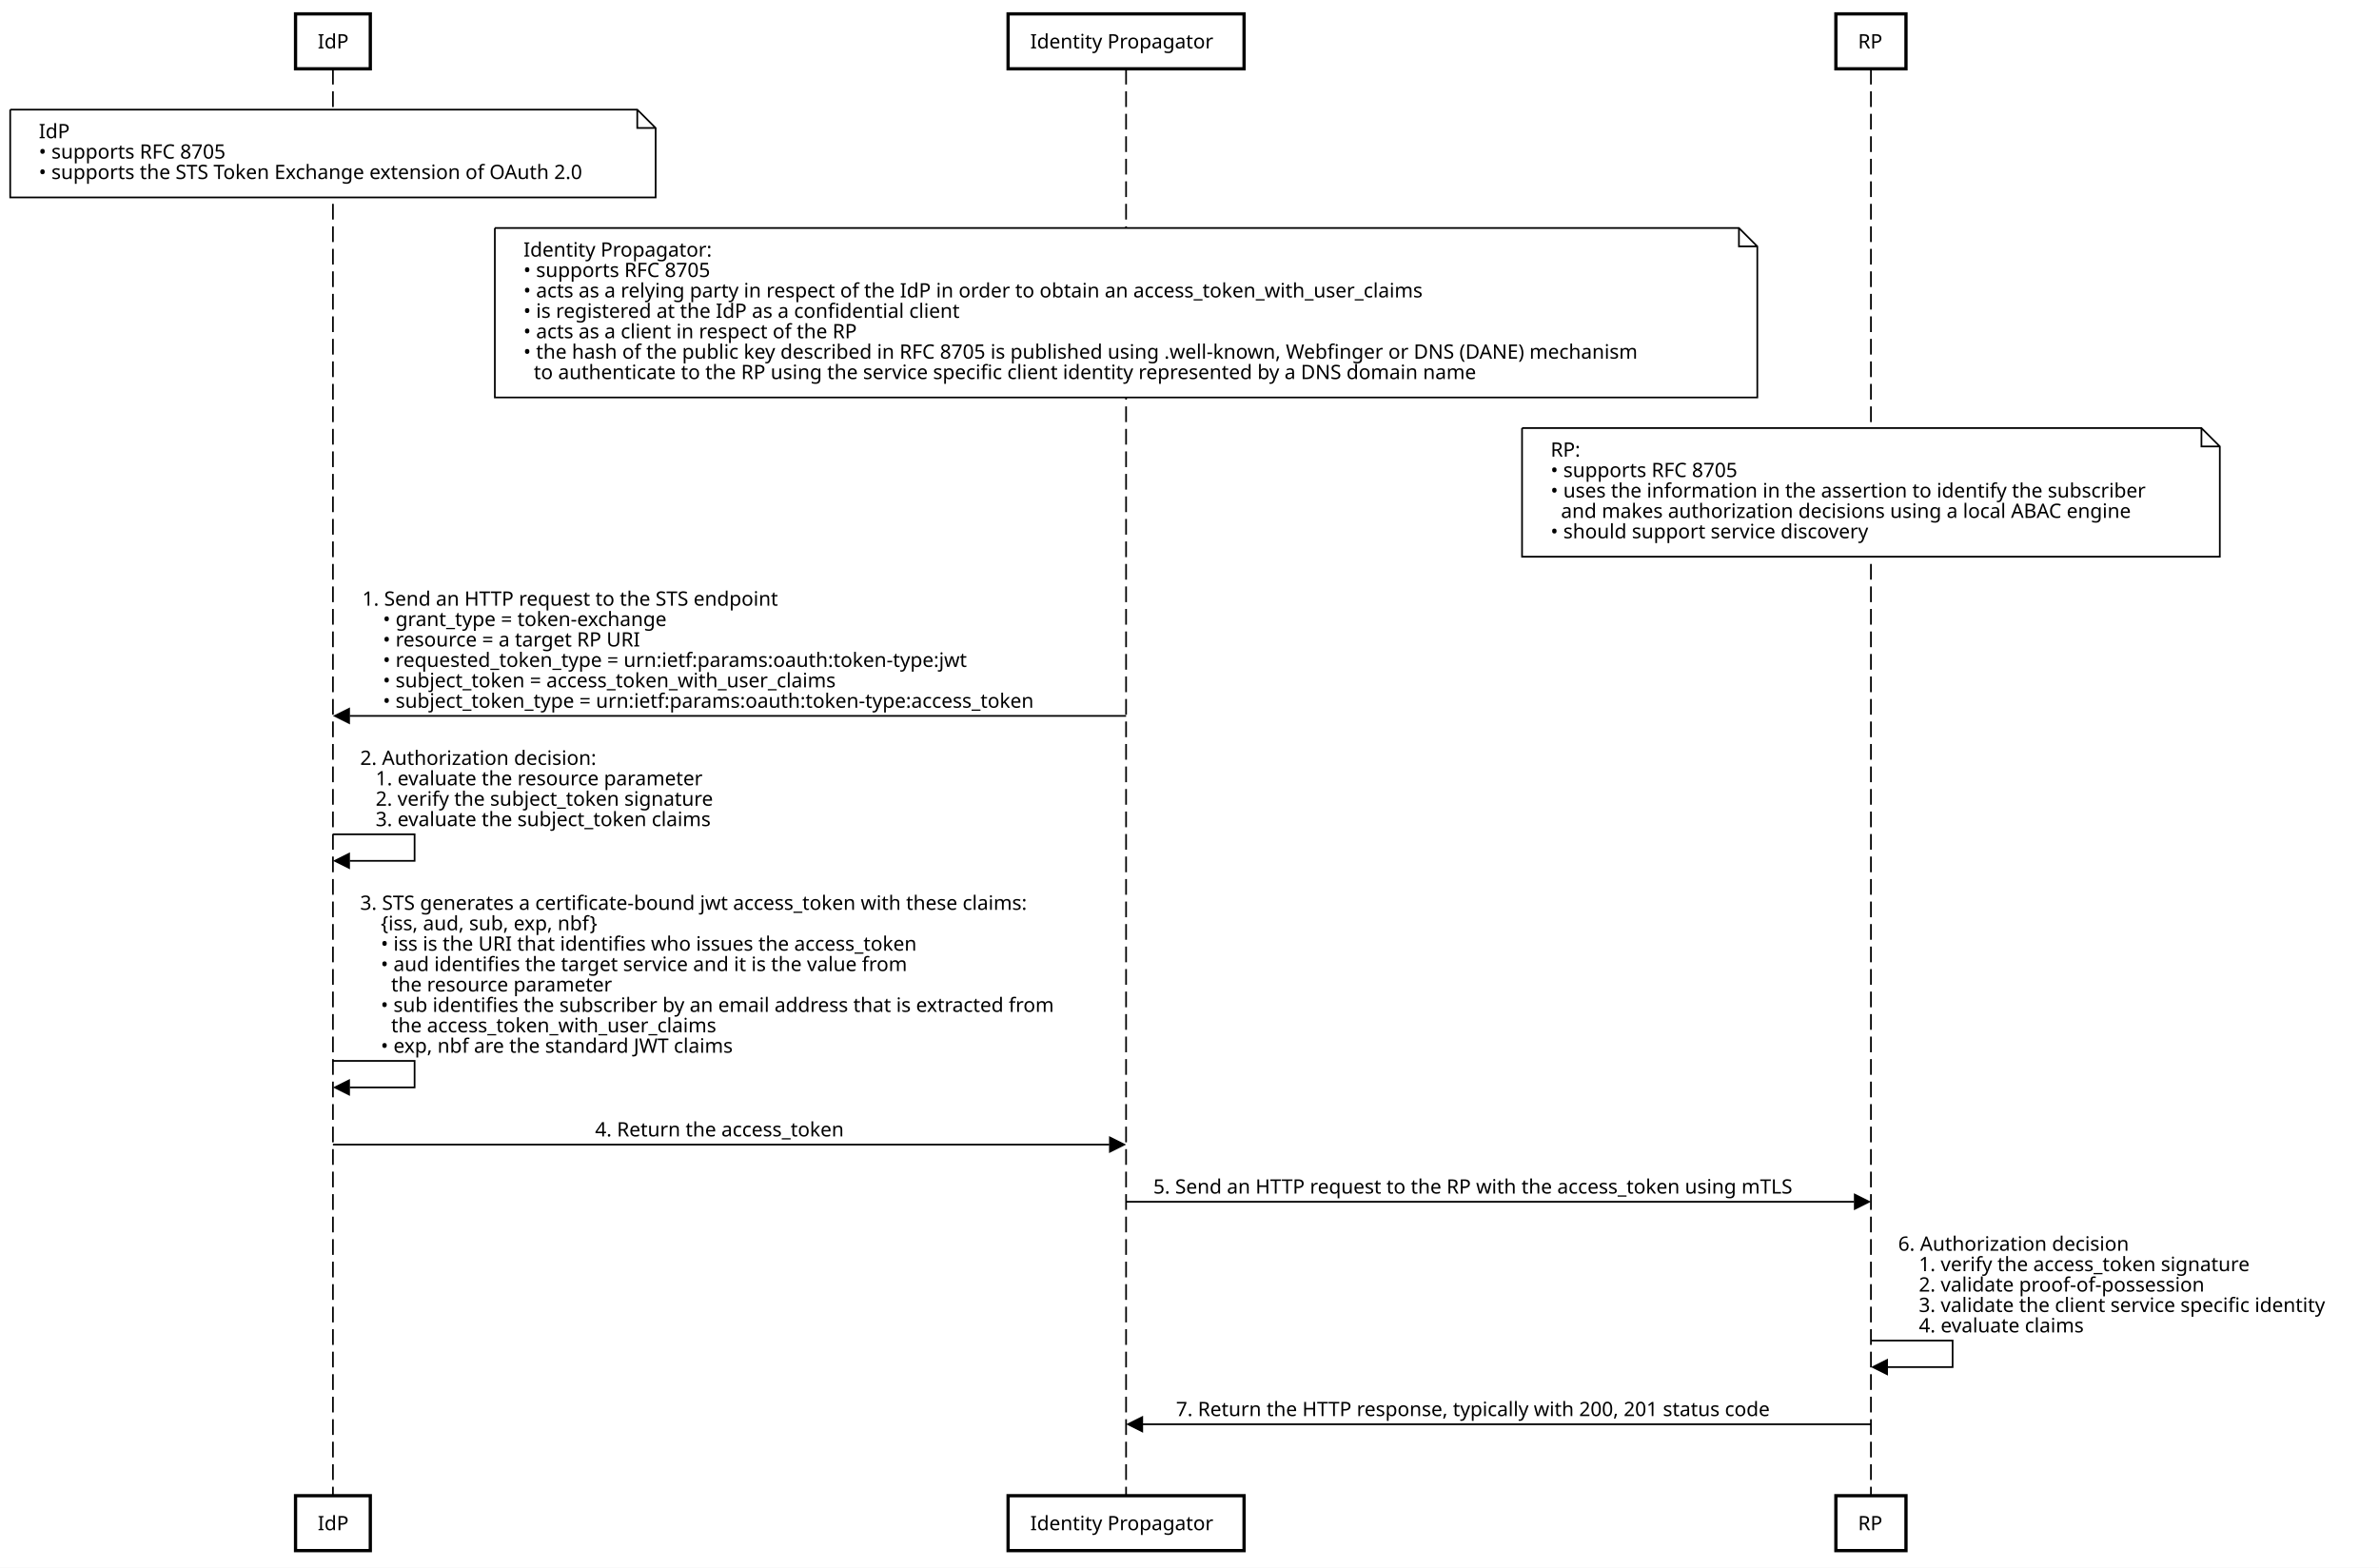
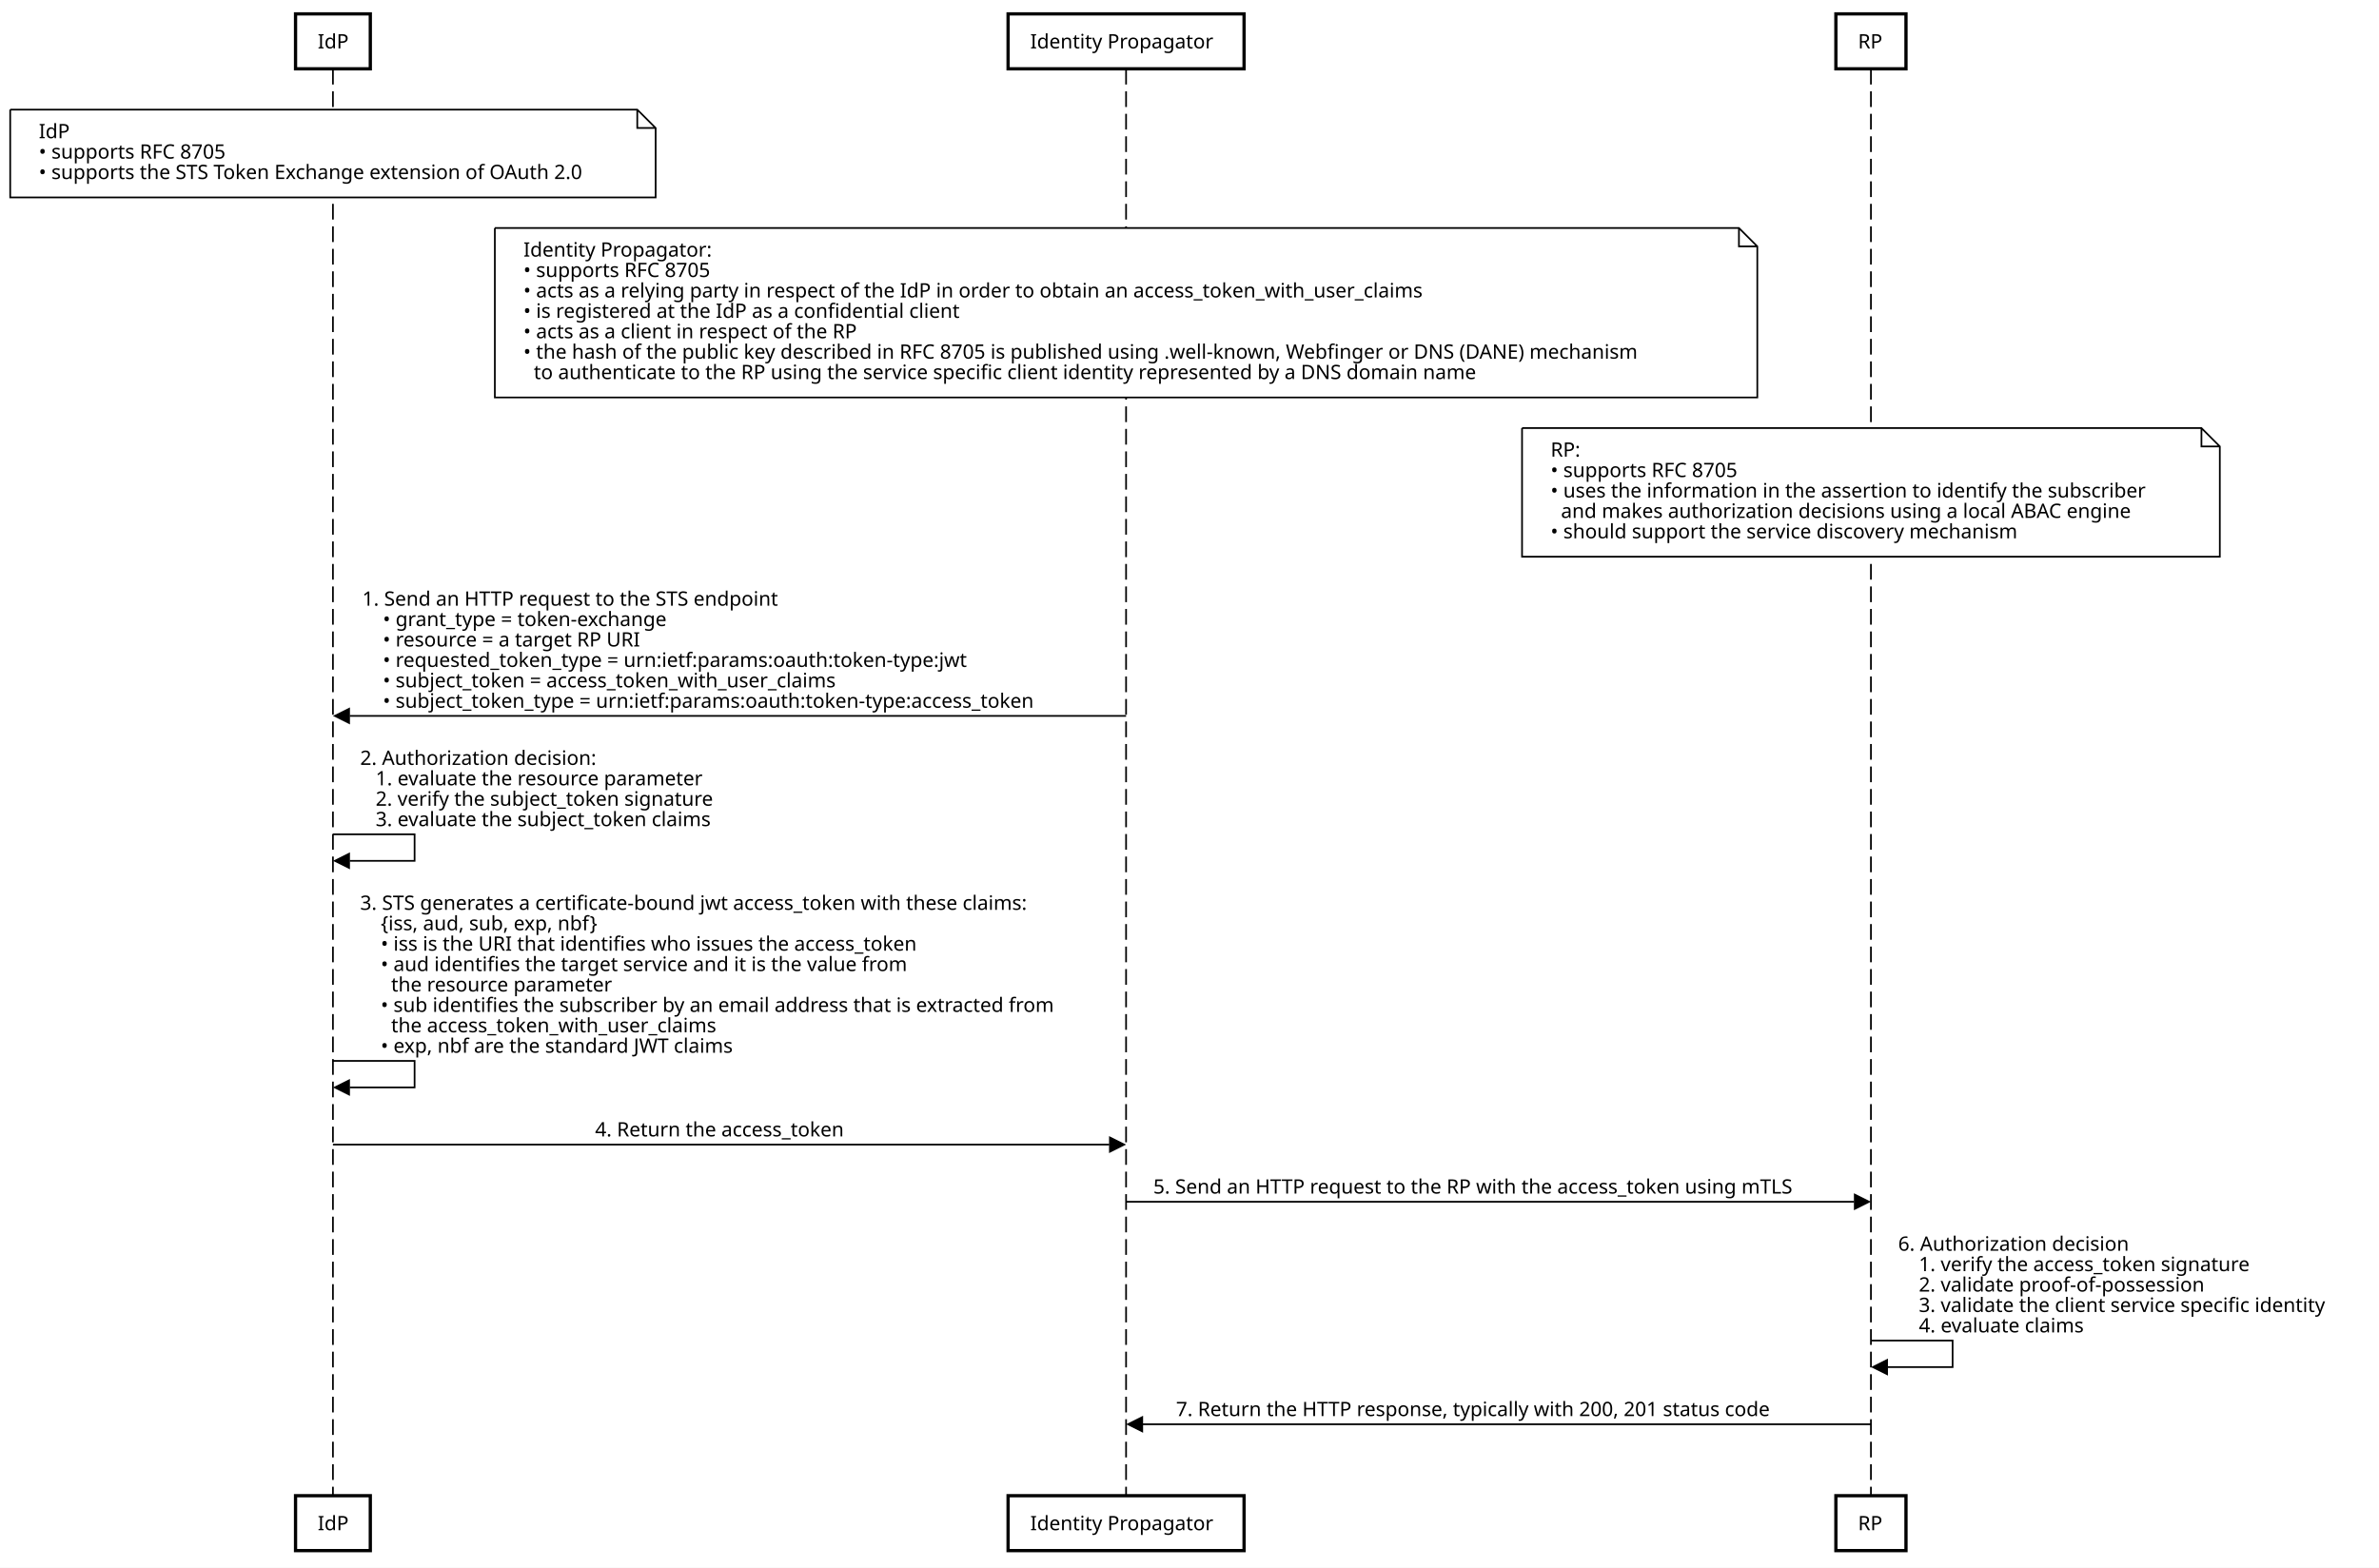
<svg xmlns="http://www.w3.org/2000/svg" version="1.1" width="1757" height="1158">
  <defs />
  <g>
    <g />
    <g />
    <g />
    <g />
    <g />
    <g />
    <g />
    <g />
    <g />
    <g />
    <g />
    <g />
    <g />
    <g />
    <g />
    <g />
    <g />
    <g />
    <g />
    <g />
    <g />
    <g />
    <g />
    <g />
    <g />
    <g />
    <g />
    <g />
    <g />
    <g />
    <g />
    <g />
    <g />
    <g />
    <g />
    <g />
    <g />
    <g />
    <g />
    <g />
    <g />
    <g />
    <g />
    <g />
    <g>
      <rect fill="white" stroke="none" x="0" y="0" width="1757" height="1158" />
    </g>
    <g />
    <g>
      <path fill="none" stroke="black" paint-order="fill stroke markers" d=" M 245.883 50.815 L 245.883 1104.813" stroke-miterlimit="10" stroke-width="1.257" stroke-dasharray="11.599,5.026" />
      <path fill="none" stroke="black" paint-order="fill stroke markers" d=" M 831.66 50.815 L 831.66 1104.813" stroke-miterlimit="10" stroke-width="1.257" stroke-dasharray="11.599,5.026" />
      <path fill="none" stroke="black" paint-order="fill stroke markers" d=" M 1381.77 50.815 L 1381.77 1104.813" stroke-miterlimit="10" stroke-width="1.257" stroke-dasharray="11.599,5.026" />
    </g>
    <g>
      <path fill="none" stroke="none" />
      <g>
        <path fill="white" stroke="black" paint-order="fill stroke markers" d=" M 218.272 10.253 L 273.493 10.253 L 273.493 50.815 L 218.272 50.815 L 218.272 10.253 Z" stroke-miterlimit="10" stroke-width="2.413" stroke-dasharray="" />
      </g>
      <g>
        <text fill="black" stroke="none" font-family="sans-serif" font-size="11pt" font-style="normal" font-weight="normal" text-decoration="normal" x="234.633" y="35.736" text-anchor="start" dominant-baseline="alphabetic" xml:space="preserve">IdP</text>
      </g>
      <path fill="none" stroke="none" />
      <g>
        <path fill="white" stroke="black" paint-order="fill stroke markers" d=" M 744.517 10.253 L 918.804 10.253 L 918.804 50.815 L 744.517 50.815 L 744.517 10.253 Z" stroke-miterlimit="10" stroke-width="2.413" stroke-dasharray="" />
      </g>
      <g>
        <text fill="black" stroke="none" font-family="sans-serif" font-size="11pt" font-style="normal" font-weight="normal" text-decoration="normal" x="760.877" y="35.736" text-anchor="start" dominant-baseline="alphabetic" xml:space="preserve">Identity Propagator</text>
      </g>
      <path fill="none" stroke="none" />
      <g>
        <path fill="white" stroke="black" paint-order="fill stroke markers" d=" M 1355.885 10.253 L 1407.655 10.253 L 1407.655 50.815 L 1355.885 50.815 L 1355.885 10.253 Z" stroke-miterlimit="10" stroke-width="2.413" stroke-dasharray="" />
      </g>
      <g>
        <text fill="black" stroke="none" font-family="sans-serif" font-size="11pt" font-style="normal" font-weight="normal" text-decoration="normal" x="1372.245" y="35.736" text-anchor="start" dominant-baseline="alphabetic" xml:space="preserve">RP</text>
      </g>
      <path fill="none" stroke="none" />
      <g>
        <path fill="white" stroke="black" paint-order="fill stroke markers" d=" M 218.272 1104.813 L 273.493 1104.813 L 273.493 1145.374 L 218.272 1145.374 L 218.272 1104.813 Z" stroke-miterlimit="10" stroke-width="2.413" stroke-dasharray="" />
      </g>
      <g>
        <text fill="black" stroke="none" font-family="sans-serif" font-size="11pt" font-style="normal" font-weight="normal" text-decoration="normal" x="234.633" y="1130.296" text-anchor="start" dominant-baseline="alphabetic" xml:space="preserve">IdP</text>
      </g>
      <path fill="none" stroke="none" />
      <g>
        <path fill="white" stroke="black" paint-order="fill stroke markers" d=" M 744.517 1104.813 L 918.804 1104.813 L 918.804 1145.374 L 744.517 1145.374 L 744.517 1104.813 Z" stroke-miterlimit="10" stroke-width="2.413" stroke-dasharray="" />
      </g>
      <g>
        <text fill="black" stroke="none" font-family="sans-serif" font-size="11pt" font-style="normal" font-weight="normal" text-decoration="normal" x="760.877" y="1130.296" text-anchor="start" dominant-baseline="alphabetic" xml:space="preserve">Identity Propagator</text>
      </g>
      <path fill="none" stroke="none" />
      <g>
        <path fill="white" stroke="black" paint-order="fill stroke markers" d=" M 1355.885 1104.813 L 1407.655 1104.813 L 1407.655 1145.374 L 1355.885 1145.374 L 1355.885 1104.813 Z" stroke-miterlimit="10" stroke-width="2.413" stroke-dasharray="" />
      </g>
      <g>
        <text fill="black" stroke="none" font-family="sans-serif" font-size="11pt" font-style="normal" font-weight="normal" text-decoration="normal" x="1372.245" y="1130.296" text-anchor="start" dominant-baseline="alphabetic" xml:space="preserve">RP</text>
      </g>
    </g>
    <g>
      <path fill="white" stroke="black" paint-order="fill stroke markers" d=" M 7.539 80.972 L 470.655 80.972 L 484.226 94.543 L 484.226 145.811 L 7.539 145.811 L 7.539 80.972 M 470.655 80.972 L 470.655 94.543 L 484.226 94.543" stroke-miterlimit="10" stroke-width="1.257" stroke-dasharray="" />
      <g>
        <text fill="black" stroke="none" font-family="sans-serif" font-size="11pt" font-style="normal" font-weight="normal" text-decoration="normal" x="28.649" y="102.082" text-anchor="start" dominant-baseline="alphabetic" xml:space="preserve">IdP</text>
        <text fill="black" stroke="none" font-family="sans-serif" font-size="11pt" font-style="normal" font-weight="normal" text-decoration="normal" x="28.649" y="117.161" text-anchor="start" dominant-baseline="alphabetic" xml:space="preserve">• supports RFC 8705</text>
        <text fill="black" stroke="none" font-family="sans-serif" font-size="11pt" font-style="normal" font-weight="normal" text-decoration="normal" x="28.649" y="132.24" text-anchor="start" dominant-baseline="alphabetic" xml:space="preserve">• supports the STS Token Exchange extension of OAuth 2.0</text>
      </g>
      <path fill="white" stroke="black" paint-order="fill stroke markers" d=" M 365.467 168.429 L 1284.283 168.429 L 1297.854 181.999 L 1297.854 293.581 L 365.467 293.581 L 365.467 168.429 M 1284.283 168.429 L 1284.283 181.999 L 1297.854 181.999" stroke-miterlimit="10" stroke-width="1.257" stroke-dasharray="" />
      <g>
        <text fill="black" stroke="none" font-family="sans-serif" font-size="11pt" font-style="normal" font-weight="normal" text-decoration="normal" x="386.577" y="189.539" text-anchor="start" dominant-baseline="alphabetic" xml:space="preserve">Identity Propagator:</text>
        <text fill="black" stroke="none" font-family="sans-serif" font-size="11pt" font-style="normal" font-weight="normal" text-decoration="normal" x="386.577" y="204.617" text-anchor="start" dominant-baseline="alphabetic" xml:space="preserve">• supports RFC 8705</text>
        <text fill="black" stroke="none" font-family="sans-serif" font-size="11pt" font-style="normal" font-weight="normal" text-decoration="normal" x="386.577" y="219.696" text-anchor="start" dominant-baseline="alphabetic" xml:space="preserve">• acts as a relying party in respect of the IdP in order to obtain an access_token_with_user_claims</text>
        <text fill="black" stroke="none" font-family="sans-serif" font-size="11pt" font-style="normal" font-weight="normal" text-decoration="normal" x="386.577" y="234.775" text-anchor="start" dominant-baseline="alphabetic" xml:space="preserve">• is registered at the IdP as a confidential client</text>
        <text fill="black" stroke="none" font-family="sans-serif" font-size="11pt" font-style="normal" font-weight="normal" text-decoration="normal" x="386.577" y="249.853" text-anchor="start" dominant-baseline="alphabetic" xml:space="preserve">• acts as a client in respect of the RP</text>
        <text fill="black" stroke="none" font-family="sans-serif" font-size="11pt" font-style="normal" font-weight="normal" text-decoration="normal" x="386.577" y="264.932" text-anchor="start" dominant-baseline="alphabetic" xml:space="preserve">• the hash of the public key described in RFC 8705 is published using .well-known, Webfinger or DNS (DANE) mechanism</text>
        <text fill="black" stroke="none" font-family="sans-serif" font-size="11pt" font-style="normal" font-weight="normal" text-decoration="normal" x="386.577" y="280.011" text-anchor="start" dominant-baseline="alphabetic" xml:space="preserve">  to authenticate to the RP using the service specific client identity represented by a DNS domain name</text>
      </g>
      <path fill="white" stroke="black" paint-order="fill stroke markers" d=" M 1124.102 316.199 L 1625.868 316.199 L 1639.438 329.77 L 1639.438 411.195 L 1124.102 411.195 L 1124.102 316.199 M 1625.868 316.199 L 1625.868 329.77 L 1639.438 329.77" stroke-miterlimit="10" stroke-width="1.257" stroke-dasharray="" />
      <g>
        <text fill="black" stroke="none" font-family="sans-serif" font-size="11pt" font-style="normal" font-weight="normal" text-decoration="normal" x="1145.212" y="337.309" text-anchor="start" dominant-baseline="alphabetic" xml:space="preserve">RP:</text>
        <text fill="black" stroke="none" font-family="sans-serif" font-size="11pt" font-style="normal" font-weight="normal" text-decoration="normal" x="1145.212" y="352.388" text-anchor="start" dominant-baseline="alphabetic" xml:space="preserve">• supports RFC 8705</text>
        <text fill="black" stroke="none" font-family="sans-serif" font-size="11pt" font-style="normal" font-weight="normal" text-decoration="normal" x="1145.212" y="367.467" text-anchor="start" dominant-baseline="alphabetic" xml:space="preserve">• uses the information in the assertion to identify the subscriber</text>
        <text fill="black" stroke="none" font-family="sans-serif" font-size="11pt" font-style="normal" font-weight="normal" text-decoration="normal" x="1145.212" y="382.545" text-anchor="start" dominant-baseline="alphabetic" xml:space="preserve">  and makes authorization decisions using a local ABAC engine</text>
-         <text fill="black" stroke="none" font-family="sans-serif" font-size="11pt" font-style="normal" font-weight="normal" text-decoration="normal" x="1145.212" y="397.624" text-anchor="start" dominant-baseline="alphabetic" xml:space="preserve">• should support service discovery</text>
+         <text fill="black" stroke="none" font-family="sans-serif" font-size="11pt" font-style="normal" font-weight="normal" text-decoration="normal" x="1145.212" y="397.624" text-anchor="start" dominant-baseline="alphabetic" xml:space="preserve">• should support the service discovery mechanism</text>
      </g>
      <g>
        <g>
          <rect fill="white" stroke="none" x="265.285" y="433.813" width="335.957" height="19.602" />
        </g>
        <g>
          <rect fill="white" stroke="none" x="265.285" y="448.891" width="255.157" height="19.602" />
        </g>
        <g>
          <rect fill="white" stroke="none" x="265.285" y="463.97" width="233.54" height="19.602" />
        </g>
        <g>
          <rect fill="white" stroke="none" x="265.285" y="479.049" width="491.94" height="19.602" />
        </g>
        <g>
          <rect fill="white" stroke="none" x="265.285" y="494.127" width="389.84" height="19.602" />
        </g>
        <g>
          <rect fill="white" stroke="none" x="265.285" y="509.206" width="546.974" height="19.602" />
        </g>
        <text fill="black" stroke="none" font-family="sans-serif" font-size="11pt" font-style="normal" font-weight="normal" text-decoration="normal" x="267.547" y="447.384" text-anchor="start" dominant-baseline="alphabetic" xml:space="preserve">1. Send an HTTP request to the STS endpoint</text>
        <text fill="black" stroke="none" font-family="sans-serif" font-size="11pt" font-style="normal" font-weight="normal" text-decoration="normal" x="267.547" y="462.462" text-anchor="start" dominant-baseline="alphabetic" xml:space="preserve">    • grant_type = token-exchange</text>
        <text fill="black" stroke="none" font-family="sans-serif" font-size="11pt" font-style="normal" font-weight="normal" text-decoration="normal" x="267.547" y="477.541" text-anchor="start" dominant-baseline="alphabetic" xml:space="preserve">    • resource = a target RP URI</text>
        <text fill="black" stroke="none" font-family="sans-serif" font-size="11pt" font-style="normal" font-weight="normal" text-decoration="normal" x="267.547" y="492.619" text-anchor="start" dominant-baseline="alphabetic" xml:space="preserve">    • requested_token_type = urn:ietf:params:oauth:token-type:jwt</text>
        <text fill="black" stroke="none" font-family="sans-serif" font-size="11pt" font-style="normal" font-weight="normal" text-decoration="normal" x="267.547" y="507.698" text-anchor="start" dominant-baseline="alphabetic" xml:space="preserve">    • subject_token = access_token_with_user_claims</text>
        <text fill="black" stroke="none" font-family="sans-serif" font-size="11pt" font-style="normal" font-weight="normal" text-decoration="normal" x="267.547" y="522.777" text-anchor="start" dominant-baseline="alphabetic" xml:space="preserve">    • subject_token_type = urn:ietf:params:oauth:token-type:access_token</text>
      </g>
      <g>
        <path fill="none" stroke="black" paint-order="fill stroke markers" d=" M 831.66 528.808 L 258.298 528.808" stroke-miterlimit="10" stroke-width="1.257" stroke-dasharray="" />
        <g transform="translate(245.8828,528.8082) translate(-245.8828,-528.8082)">
          <path fill="black" stroke="none" paint-order="stroke fill markers" d=" M 258.448 522.525 L 245.883 528.808 L 258.448 535.091 Z" />
        </g>
      </g>
      <g>
        <g>
          <rect fill="white" stroke="none" x="263.726" y="551.426" width="191.607" height="19.602" />
        </g>
        <g>
          <rect fill="white" stroke="none" x="263.726" y="566.505" width="280.09" height="19.602" />
        </g>
        <g>
          <rect fill="white" stroke="none" x="263.726" y="581.583" width="287.39" height="19.602" />
        </g>
        <g>
          <rect fill="white" stroke="none" x="263.726" y="596.662" width="287.857" height="19.602" />
        </g>
        <text fill="black" stroke="none" font-family="sans-serif" font-size="11pt" font-style="normal" font-weight="normal" text-decoration="normal" x="265.988" y="564.997" text-anchor="start" dominant-baseline="alphabetic" xml:space="preserve">2. Authorization decision:</text>
        <text fill="black" stroke="none" font-family="sans-serif" font-size="11pt" font-style="normal" font-weight="normal" text-decoration="normal" x="265.988" y="580.076" text-anchor="start" dominant-baseline="alphabetic" xml:space="preserve">   1. evaluate the resource parameter</text>
        <text fill="black" stroke="none" font-family="sans-serif" font-size="11pt" font-style="normal" font-weight="normal" text-decoration="normal" x="265.988" y="595.154" text-anchor="start" dominant-baseline="alphabetic" xml:space="preserve">   2. verify the subject_token signature</text>
        <text fill="black" stroke="none" font-family="sans-serif" font-size="11pt" font-style="normal" font-weight="normal" text-decoration="normal" x="265.988" y="610.233" text-anchor="start" dominant-baseline="alphabetic" xml:space="preserve">   3. evaluate the subject_token claims</text>
      </g>
      <g>
        <path fill="none" stroke="black" paint-order="fill stroke markers" d=" M 245.883 616.264 L 306.197 616.264 L 306.197 635.867 L 258.298 635.867" stroke-miterlimit="10" stroke-width="1.257" stroke-dasharray="" />
        <g transform="translate(245.8828,635.8666) translate(-245.8828,-635.8666)">
          <path fill="black" stroke="none" paint-order="stroke fill markers" d=" M 258.448 629.584 L 245.883 635.867 L 258.448 642.149 Z" />
        </g>
      </g>
      <g>
        <g>
          <rect fill="white" stroke="none" x="263.726" y="658.485" width="540.457" height="19.602" />
        </g>
        <g>
          <rect fill="white" stroke="none" x="263.726" y="673.563" width="202.99" height="19.602" />
        </g>
        <g>
          <rect fill="white" stroke="none" x="263.726" y="688.642" width="453.79" height="19.602" />
        </g>
        <g>
          <rect fill="white" stroke="none" x="263.726" y="703.721" width="447.024" height="19.602" />
        </g>
        <g>
          <rect fill="white" stroke="none" x="263.726" y="718.799" width="206.907" height="19.602" />
        </g>
        <g>
          <rect fill="white" stroke="none" x="263.726" y="733.878" width="562.657" height="19.602" />
        </g>
        <g>
          <rect fill="white" stroke="none" x="263.726" y="748.957" width="291.407" height="19.602" />
        </g>
        <g>
          <rect fill="white" stroke="none" x="263.726" y="764.035" width="307.574" height="19.602" />
        </g>
        <text fill="black" stroke="none" font-family="sans-serif" font-size="11pt" font-style="normal" font-weight="normal" text-decoration="normal" x="265.988" y="672.055" text-anchor="start" dominant-baseline="alphabetic" xml:space="preserve">3. STS generates a certificate-bound jwt access_token with these claims:</text>
        <text fill="black" stroke="none" font-family="sans-serif" font-size="11pt" font-style="normal" font-weight="normal" text-decoration="normal" x="265.988" y="687.134" text-anchor="start" dominant-baseline="alphabetic" xml:space="preserve">    {iss, aud, sub, exp, nbf}</text>
        <text fill="black" stroke="none" font-family="sans-serif" font-size="11pt" font-style="normal" font-weight="normal" text-decoration="normal" x="265.988" y="702.213" text-anchor="start" dominant-baseline="alphabetic" xml:space="preserve">    • iss is the URI that identifies who issues the access_token</text>
        <text fill="black" stroke="none" font-family="sans-serif" font-size="11pt" font-style="normal" font-weight="normal" text-decoration="normal" x="265.988" y="717.291" text-anchor="start" dominant-baseline="alphabetic" xml:space="preserve">    • aud identifies the target service and it is the value from</text>
        <text fill="black" stroke="none" font-family="sans-serif" font-size="11pt" font-style="normal" font-weight="normal" text-decoration="normal" x="265.988" y="732.37" text-anchor="start" dominant-baseline="alphabetic" xml:space="preserve">      the resource parameter</text>
        <text fill="black" stroke="none" font-family="sans-serif" font-size="11pt" font-style="normal" font-weight="normal" text-decoration="normal" x="265.988" y="747.449" text-anchor="start" dominant-baseline="alphabetic" xml:space="preserve">    • sub identifies the subscriber by an email address that is extracted from</text>
        <text fill="black" stroke="none" font-family="sans-serif" font-size="11pt" font-style="normal" font-weight="normal" text-decoration="normal" x="265.988" y="762.527" text-anchor="start" dominant-baseline="alphabetic" xml:space="preserve">      the access_token_with_user_claims</text>
        <text fill="black" stroke="none" font-family="sans-serif" font-size="11pt" font-style="normal" font-weight="normal" text-decoration="normal" x="265.988" y="777.606" text-anchor="start" dominant-baseline="alphabetic" xml:space="preserve">    • exp, nbf are the standard JWT claims</text>
      </g>
      <g>
        <path fill="none" stroke="black" paint-order="fill stroke markers" d=" M 245.883 783.637 L 306.197 783.637 L 306.197 803.24 L 258.298 803.24" stroke-miterlimit="10" stroke-width="1.257" stroke-dasharray="" />
        <g transform="translate(245.8828,803.2396) translate(-245.8828,-803.2396)">
          <path fill="black" stroke="none" paint-order="stroke fill markers" d=" M 258.448 796.957 L 245.883 803.24 L 258.448 809.522 Z" />
        </g>
      </g>
      <g>
        <g>
          <rect fill="white" stroke="none" x="437.218" y="825.858" width="203.107" height="19.602" />
        </g>
        <text fill="black" stroke="none" font-family="sans-serif" font-size="11pt" font-style="normal" font-weight="normal" text-decoration="normal" x="439.48" y="839.428" text-anchor="start" dominant-baseline="alphabetic" xml:space="preserve">4. Return the access_token</text>
      </g>
      <g>
        <path fill="none" stroke="black" paint-order="fill stroke markers" d=" M 245.883 845.46 L 819.246 845.46" stroke-miterlimit="10" stroke-width="1.257" stroke-dasharray="" />
        <g transform="translate(831.6603,845.4599) translate(-831.6603,-845.4599)">
          <path fill="black" stroke="none" paint-order="stroke fill markers" d=" M 819.095 839.177 L 831.66 845.46 L 819.095 851.743 Z" />
        </g>
      </g>
      <g>
        <g>
          <rect fill="white" stroke="none" x="849.503" y="868.078" width="514.424" height="19.602" />
        </g>
        <text fill="black" stroke="none" font-family="sans-serif" font-size="11pt" font-style="normal" font-weight="normal" text-decoration="normal" x="851.765" y="881.649" text-anchor="start" dominant-baseline="alphabetic" xml:space="preserve">5. Send an HTTP request to the RP with the access_token using mTLS</text>
      </g>
      <g>
        <path fill="none" stroke="black" paint-order="fill stroke markers" d=" M 831.66 887.68 L 1369.355 887.68" stroke-miterlimit="10" stroke-width="1.257" stroke-dasharray="" />
        <g transform="translate(1381.77,887.6801) translate(-1381.77,-887.6801)">
          <path fill="black" stroke="none" paint-order="stroke fill markers" d=" M 1369.205 881.397 L 1381.77 887.68 L 1369.205 893.963 Z" />
        </g>
      </g>
      <g>
        <g>
          <rect fill="white" stroke="none" x="1399.613" y="910.298" width="186.657" height="19.602" />
        </g>
        <g>
          <rect fill="white" stroke="none" x="1399.613" y="925.377" width="288.307" height="19.602" />
        </g>
        <g>
          <rect fill="white" stroke="none" x="1399.613" y="940.455" width="247.324" height="19.602" />
        </g>
        <g>
          <rect fill="white" stroke="none" x="1399.613" y="955.534" width="352.54" height="19.602" />
        </g>
        <g>
          <rect fill="white" stroke="none" x="1399.613" y="970.613" width="157.54" height="19.602" />
        </g>
        <text fill="black" stroke="none" font-family="sans-serif" font-size="11pt" font-style="normal" font-weight="normal" text-decoration="normal" x="1401.875" y="923.869" text-anchor="start" dominant-baseline="alphabetic" xml:space="preserve">6. Authorization decision</text>
        <text fill="black" stroke="none" font-family="sans-serif" font-size="11pt" font-style="normal" font-weight="normal" text-decoration="normal" x="1401.875" y="938.947" text-anchor="start" dominant-baseline="alphabetic" xml:space="preserve">    1. verify the access_token signature</text>
        <text fill="black" stroke="none" font-family="sans-serif" font-size="11pt" font-style="normal" font-weight="normal" text-decoration="normal" x="1401.875" y="954.026" text-anchor="start" dominant-baseline="alphabetic" xml:space="preserve">    2. validate proof-of-possession</text>
        <text fill="black" stroke="none" font-family="sans-serif" font-size="11pt" font-style="normal" font-weight="normal" text-decoration="normal" x="1401.875" y="969.105" text-anchor="start" dominant-baseline="alphabetic" xml:space="preserve">    3. validate the client service specific identity</text>
        <text fill="black" stroke="none" font-family="sans-serif" font-size="11pt" font-style="normal" font-weight="normal" text-decoration="normal" x="1401.875" y="984.183" text-anchor="start" dominant-baseline="alphabetic" xml:space="preserve">    4. evaluate claims</text>
      </g>
      <g>
        <path fill="none" stroke="black" paint-order="fill stroke markers" d=" M 1381.77 990.215 L 1442.085 990.215 L 1442.085 1009.817 L 1394.185 1009.817" stroke-miterlimit="10" stroke-width="1.257" stroke-dasharray="" />
        <g transform="translate(1381.77,1009.817) translate(-1381.77,-1009.817)">
          <path fill="black" stroke="none" paint-order="stroke fill markers" d=" M 1394.336 1003.534 L 1381.77 1009.817 L 1394.336 1016.1 Z" />
        </g>
      </g>
      <g>
        <g>
          <rect fill="white" stroke="none" x="866.278" y="1032.435" width="480.874" height="19.602" />
        </g>
        <text fill="black" stroke="none" font-family="sans-serif" font-size="11pt" font-style="normal" font-weight="normal" text-decoration="normal" x="868.54" y="1046.006" text-anchor="start" dominant-baseline="alphabetic" xml:space="preserve">7. Return the HTTP response, typically with 200, 201 status code</text>
      </g>
      <g>
        <path fill="none" stroke="black" paint-order="fill stroke markers" d=" M 1381.77 1052.037 L 844.075 1052.037" stroke-miterlimit="10" stroke-width="1.257" stroke-dasharray="" />
        <g transform="translate(831.6603,1052.037) translate(-831.6603,-1052.037)">
          <path fill="black" stroke="none" paint-order="stroke fill markers" d=" M 844.226 1045.755 L 831.66 1052.037 L 844.226 1058.32 Z" />
        </g>
      </g>
    </g>
  </g>
</svg>
